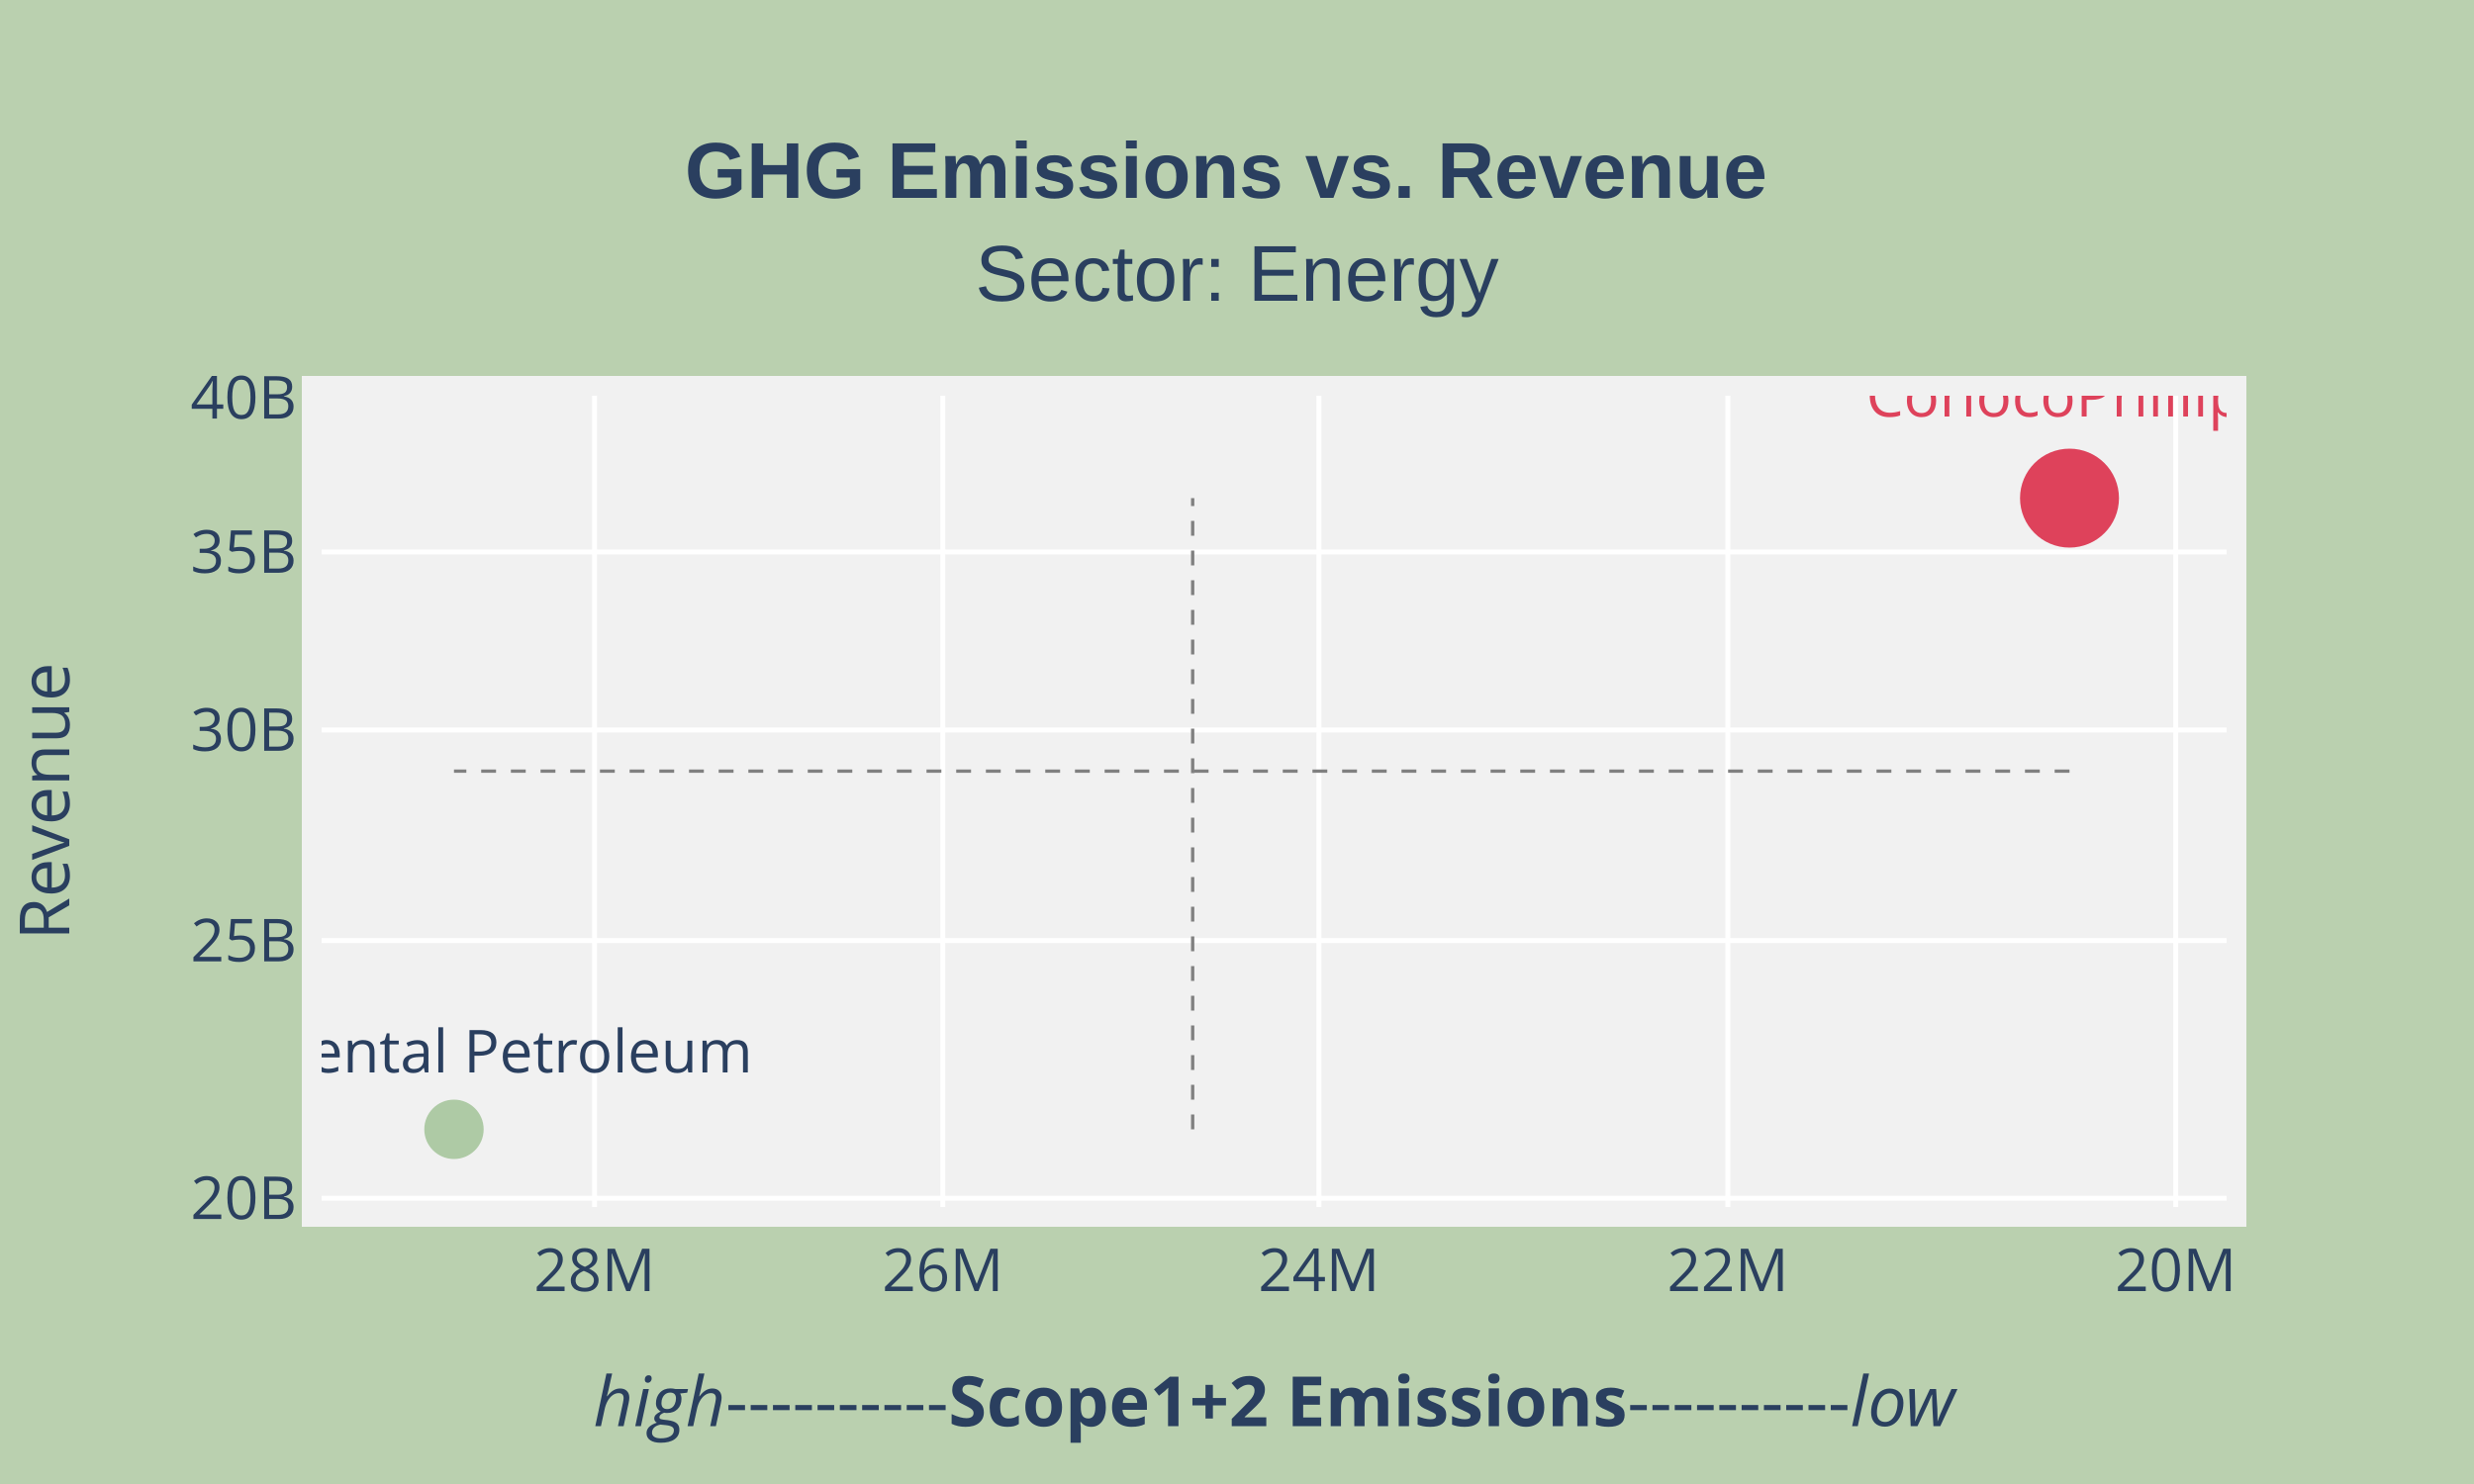
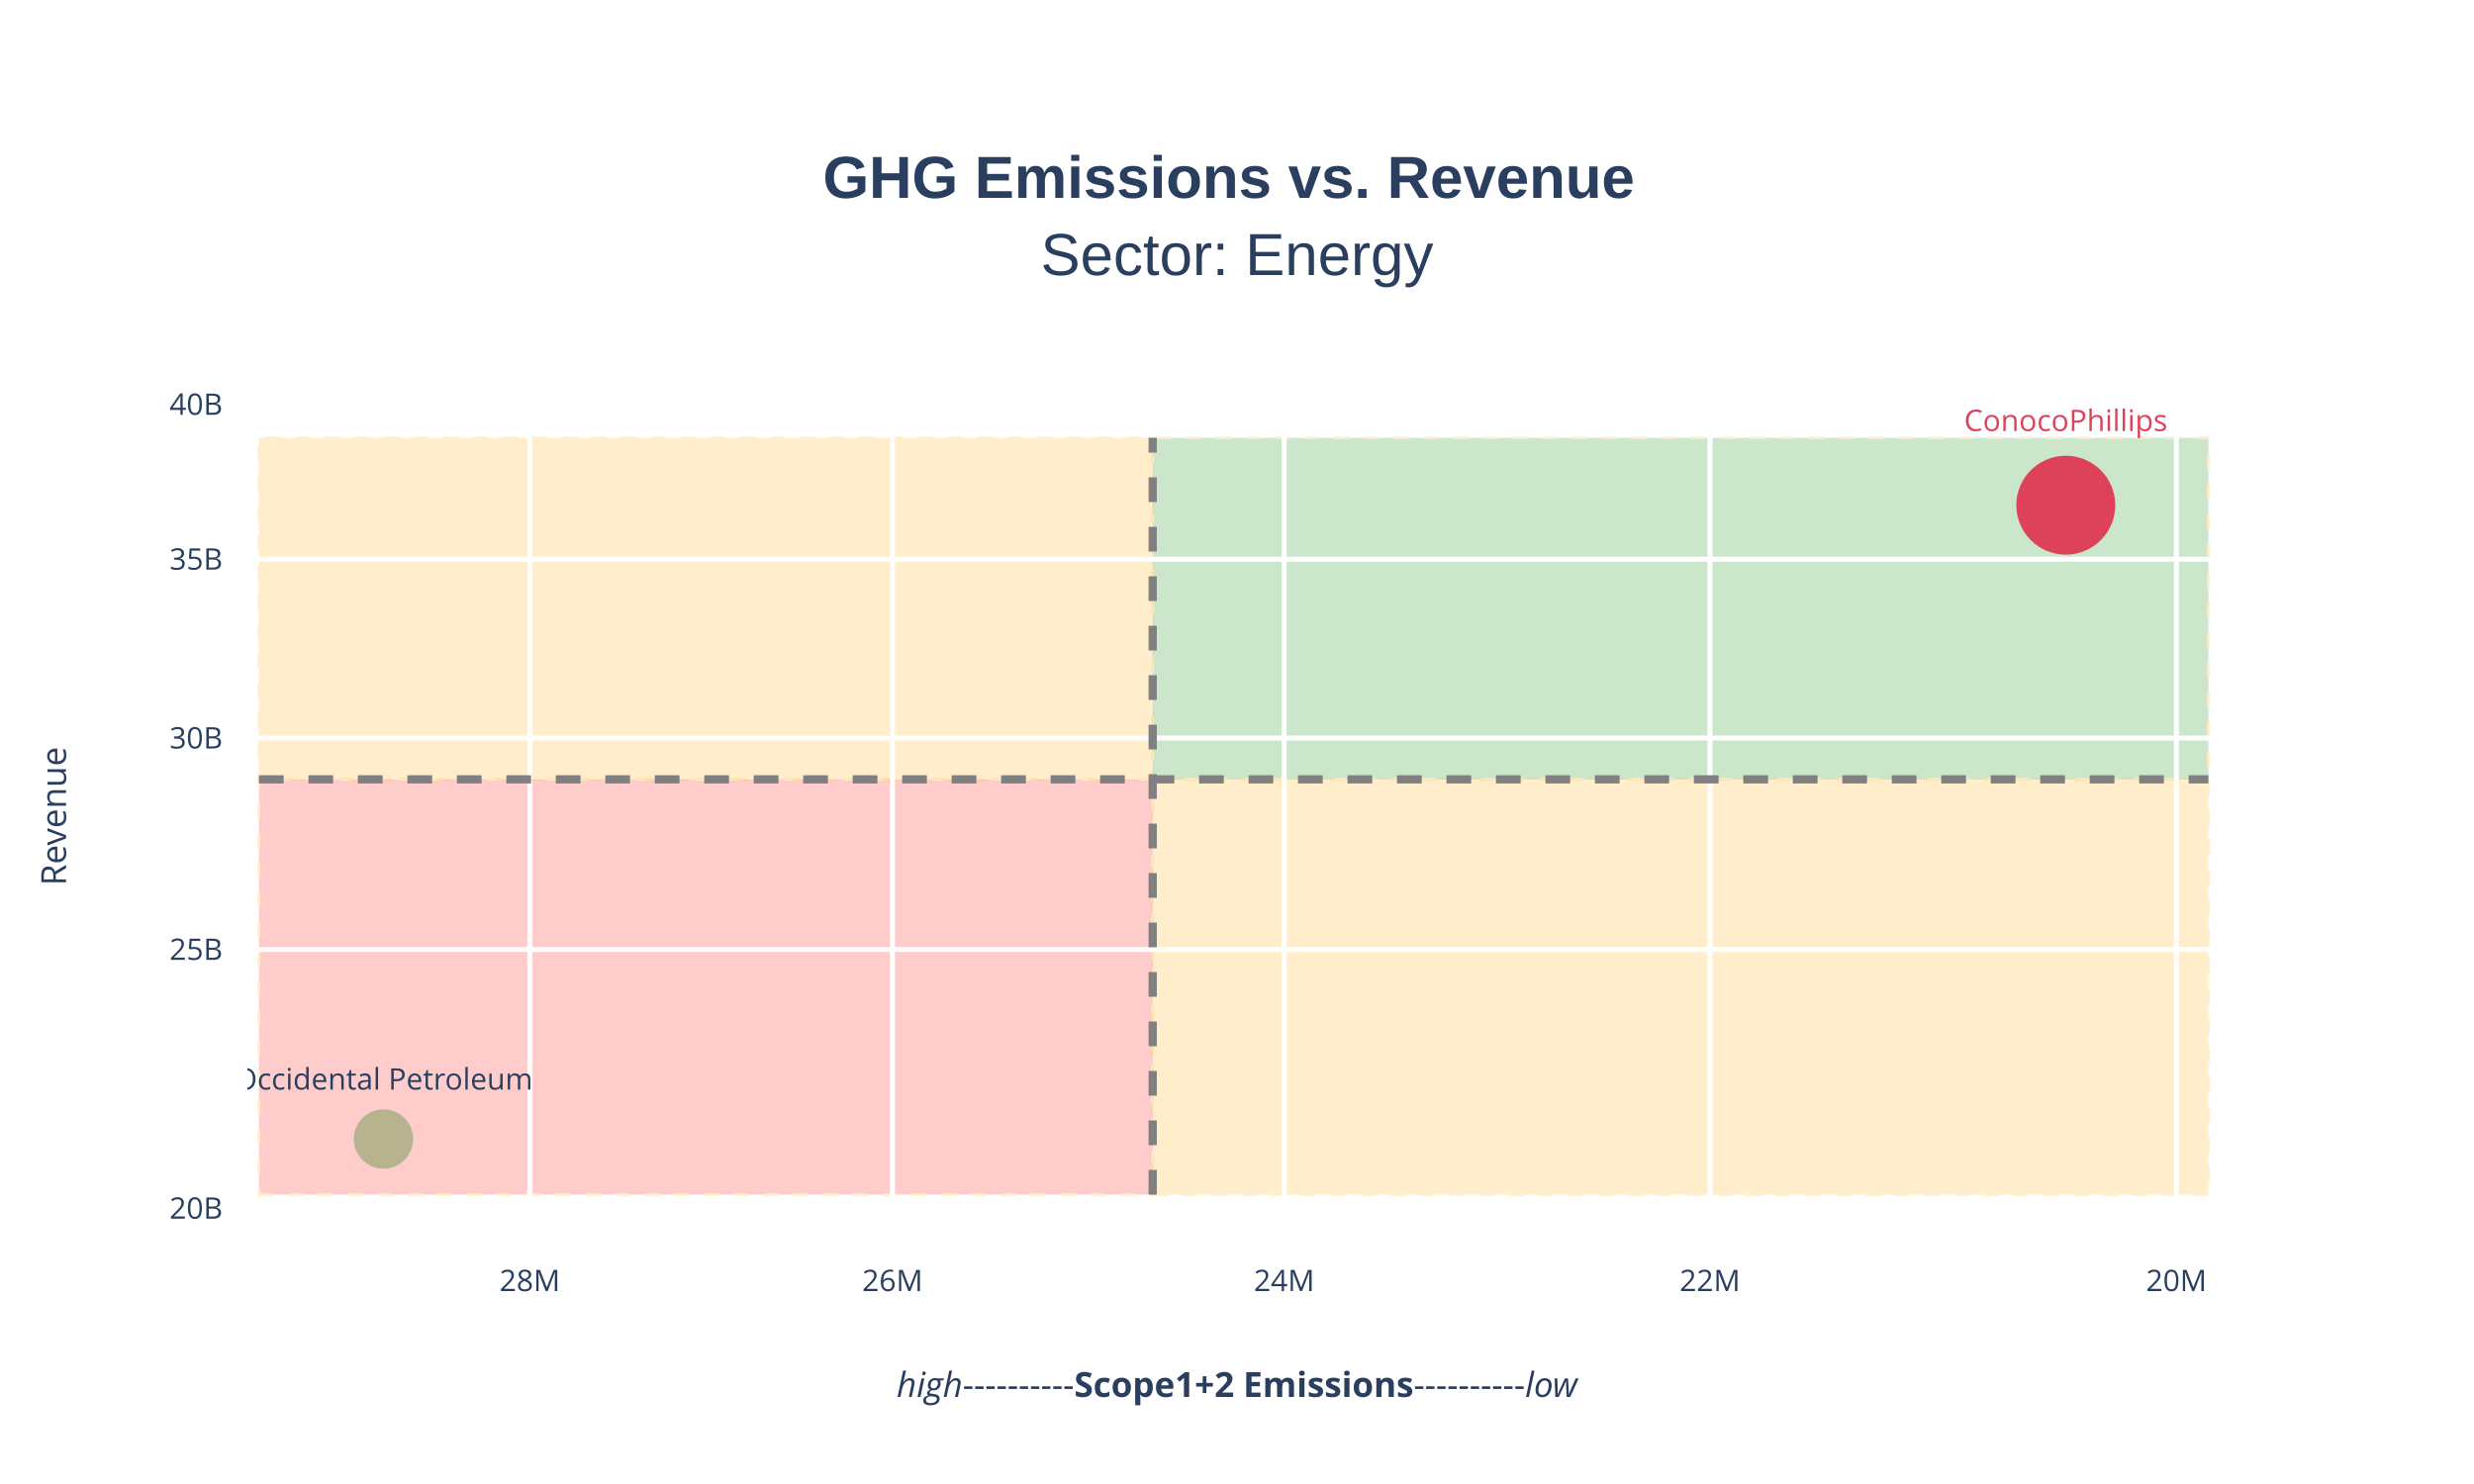
<svg xmlns="http://www.w3.org/2000/svg" class="main-svg" width="1500" height="900" style="" viewBox="0 0 500 300">
-   <rect x="0" y="0" width="500" height="300" style="fill: rgb(186, 208, 175); fill-opacity: 1;" />
-   <defs id="defs-2d4237">
+   <rect x="0" y="0" width="500" height="300" style="fill: rgb(255, 255, 255); fill-opacity: 1;" />
+   <defs id="defs-d07ab1">
    <g class="clips">
-       <clipPath id="clip2d4237xyplot" class="plotclip">
-         <rect width="385" height="164" />
+       <clipPath id="clipd07ab1xyplot" class="plotclip">
+         <rect width="400" height="170" />
      </clipPath>
-       <clipPath class="axesclip" id="clip2d4237x">
-         <rect x="65" y="0" width="385" height="300" />
+       <clipPath class="axesclip" id="clipd07ab1x">
+         <rect x="50" y="0" width="400" height="300" />
      </clipPath>
-       <clipPath class="axesclip" id="clip2d4237y">
-         <rect x="0" y="80" width="500" height="164" />
+       <clipPath class="axesclip" id="clipd07ab1y">
+         <rect x="0" y="80" width="500" height="170" />
      </clipPath>
-       <clipPath class="axesclip" id="clip2d4237xy">
-         <rect x="65" y="80" width="385" height="164" />
+       <clipPath class="axesclip" id="clipd07ab1xy">
+         <rect x="50" y="80" width="400" height="170" />
      </clipPath>
    </g>
    <g class="gradients" />
    <g class="patterns" />
  </defs>
-   <g class="bglayer">
-     <rect class="bg" x="61" y="76" width="393" height="172" style="fill: rgb(241, 241, 241); fill-opacity: 1; stroke-width: 0;" />
-   </g>
+   <g class="bglayer" />
  <g class="layer-below">
    <g class="imagelayer" />
    <g class="shapelayer" />
  </g>
  <g class="cartesianlayer">
    <g class="subplot xy">
      <g class="layer-subplot">
-         <g class="shapelayer" />
+         <g class="shapelayer">
+           <path data-index="0" fill-rule="evenodd" d="M232.96,157.55H446.32V88.5H232.96Z" clip-path="url(#clipd07ab1xy)" style="opacity: 0.2; stroke: rgb(255, 165, 0); stroke-opacity: 1; fill: rgb(0, 128, 0); fill-opacity: 1; stroke-dasharray: 3px, 3px; stroke-width: 0.5px;" />
+           <path data-index="1" fill-rule="evenodd" d="M52.33,241.5H232.96V157.55H52.33Z" clip-path="url(#clipd07ab1xy)" style="opacity: 0.2; stroke: rgb(255, 165, 0); stroke-opacity: 1; fill: rgb(255, 0, 0); fill-opacity: 1; stroke-dasharray: 3px, 3px; stroke-width: 0.5px;" />
+           <path data-index="2" fill-rule="evenodd" d="M52.33,157.55H232.96V88.5H52.33Z" clip-path="url(#clipd07ab1xy)" style="opacity: 0.2; stroke: rgb(255, 165, 0); stroke-opacity: 1; fill: rgb(255, 165, 0); fill-opacity: 1; stroke-dasharray: 3px, 3px; stroke-width: 0.5px;" />
+           <path data-index="3" fill-rule="evenodd" d="M232.96,241.5H446.32V157.55H232.96Z" clip-path="url(#clipd07ab1xy)" style="opacity: 0.2; stroke: rgb(255, 165, 0); stroke-opacity: 1; fill: rgb(255, 165, 0); fill-opacity: 1; stroke-dasharray: 3px, 3px; stroke-width: 0.5px;" />
+         </g>
        <g class="imagelayer" />
      </g>
      <g class="gridlayer">
        <g class="x">
-           <path class="xgrid crisp" transform="translate(120.16,0)" d="M0,80v164" style="stroke: rgb(255, 255, 255); stroke-opacity: 1; stroke-width: 1px;" />
-           <path class="xgrid crisp" transform="translate(190.54,0)" d="M0,80v164" style="stroke: rgb(255, 255, 255); stroke-opacity: 1; stroke-width: 1px;" />
-           <path class="xgrid crisp" transform="translate(266.56,0)" d="M0,80v164" style="stroke: rgb(255, 255, 255); stroke-opacity: 1; stroke-width: 1px;" />
-           <path class="xgrid crisp" transform="translate(349.2,0)" d="M0,80v164" style="stroke: rgb(255, 255, 255); stroke-opacity: 1; stroke-width: 1px;" />
-           <path class="xgrid crisp" transform="translate(439.72,0)" d="M0,80v164" style="stroke: rgb(255, 255, 255); stroke-opacity: 1; stroke-width: 1px;" />
+           <path class="xgrid crisp" transform="translate(107.08,0)" d="M0,80v170" style="stroke: rgb(255, 255, 255); stroke-opacity: 1; stroke-width: 1px;" />
+           <path class="xgrid crisp" transform="translate(180.38,0)" d="M0,80v170" style="stroke: rgb(255, 255, 255); stroke-opacity: 1; stroke-width: 1px;" />
+           <path class="xgrid crisp" transform="translate(259.54,0)" d="M0,80v170" style="stroke: rgb(255, 255, 255); stroke-opacity: 1; stroke-width: 1px;" />
+           <path class="xgrid crisp" transform="translate(345.59,0)" d="M0,80v170" style="stroke: rgb(255, 255, 255); stroke-opacity: 1; stroke-width: 1px;" />
+           <path class="xgrid crisp" transform="translate(439.85,0)" d="M0,80v170" style="stroke: rgb(255, 255, 255); stroke-opacity: 1; stroke-width: 1px;" />
        </g>
        <g class="y">
-           <path class="ygrid crisp" transform="translate(0,242.23)" d="M65,0h385" style="stroke: rgb(255, 255, 255); stroke-opacity: 1; stroke-width: 1px;" />
-           <path class="ygrid crisp" transform="translate(0,190.14)" d="M65,0h385" style="stroke: rgb(255, 255, 255); stroke-opacity: 1; stroke-width: 1px;" />
-           <path class="ygrid crisp" transform="translate(0,147.57)" d="M65,0h385" style="stroke: rgb(255, 255, 255); stroke-opacity: 1; stroke-width: 1px;" />
-           <path class="ygrid crisp" transform="translate(0,111.58)" d="M65,0h385" style="stroke: rgb(255, 255, 255); stroke-opacity: 1; stroke-width: 1px;" />
+           <path class="ygrid crisp" transform="translate(0,244.26)" d="M50,0h400" style="stroke: rgb(255, 255, 255); stroke-opacity: 1; stroke-width: 1px;" />
+           <path class="ygrid crisp" transform="translate(0,191.94)" d="M50,0h400" style="stroke: rgb(255, 255, 255); stroke-opacity: 1; stroke-width: 1px;" />
+           <path class="ygrid crisp" transform="translate(0,149.2)" d="M50,0h400" style="stroke: rgb(255, 255, 255); stroke-opacity: 1; stroke-width: 1px;" />
+           <path class="ygrid crisp" transform="translate(0,113.05)" d="M50,0h400" style="stroke: rgb(255, 255, 255); stroke-opacity: 1; stroke-width: 1px;" />
+           <path class="ygrid crisp" transform="translate(0,81.75)" d="M50,0h400" style="stroke: rgb(255, 255, 255); stroke-opacity: 1; stroke-width: 1px;" />
        </g>
      </g>
      <g class="zerolinelayer" />
      <path class="xlines-below" />
      <path class="ylines-below" />
      <g class="overlines-below" />
      <g class="xaxislayer-below" />
      <g class="yaxislayer-below" />
      <g class="overaxes-below" />
-       <g class="plot" transform="translate(65,80)" clip-path="url(#clip2d4237xyplot)">
+       <g class="plot" transform="translate(50,80)" clip-path="url(#clipd07ab1xyplot)">
        <g class="scatterlayer mlayer">
-           <g class="trace scatter trace294869" style="stroke-miterlimit: 2; opacity: 1;">
+           <g class="trace scatter trace4c9695" style="stroke-miterlimit: 2; opacity: 1;">
+             <g class="fills" />
+             <g class="errorbars" />
+             <g class="lines" />
+             <g class="points">
+               <path class="point" transform="translate(27.5,150.26)" d="M6,0A6,6 0 1,1 0,-6A6,6 0 0,1 6,0Z" style="opacity: 0.4; stroke-width: 0px; fill: rgb(72, 143, 49); fill-opacity: 1;" />
+             </g>
+             <g class="text">
+               <g class="textpoint" transform="translate(0,-10)">
+                 <text x="27.5" y="150.26" text-anchor="middle" style="font-family: 'Open Sans', verdana, arial, sans-serif; font-size: 6px; fill: rgb(42, 63, 95); fill-opacity: 1; white-space: pre;">Occidental Petroleum</text>
+               </g>
+             </g>
+           </g>
+           <g class="trace scatter trace6ee51a" style="stroke-miterlimit: 2; opacity: 1;">
+             <g class="fills" />
+             <g class="errorbars" />
+             <g class="lines" />
+             <g class="points">
+               <path class="point" transform="translate(367.5,22.13)" d="M10,0A10,10 0 1,1 0,-10A10,10 0 0,1 10,0Z" style="opacity: 1; stroke-width: 0px; fill: rgb(222, 66, 91); fill-opacity: 1;" />
+             </g>
+             <g class="text">
+               <g class="textpoint" transform="translate(0,-15)">
+                 <text x="367.5" y="22.13" text-anchor="middle" style="font-family: 'Open Sans', verdana, arial, sans-serif; font-size: 6px; fill: rgb(222, 66, 91); fill-opacity: 1; white-space: pre;">ConocoPhillips</text>
+               </g>
+             </g>
+           </g>
+           <g class="trace scatter trace1431a3" style="stroke-miterlimit: 2; opacity: 1;">
            <g class="fills" />
            <g class="errorbars" />
            <g class="lines">
-               <path class="js-line" d="M176.04,148.3L176.04,20.7" style="vector-effect: non-scaling-stroke; fill: none; stroke: rgb(128, 128, 128); stroke-opacity: 1; stroke-width: 2px; opacity: 1; stroke-dasharray: 9px, 9px;" />
+               <path class="js-line" d="M182.96,161.5L182.96,8.5" style="vector-effect: non-scaling-stroke; fill: none; stroke: rgb(128, 128, 128); stroke-opacity: 1; stroke-width: 5px; opacity: 1; stroke-dasharray: 15px, 15px;" />
            </g>
            <g class="points" />
            <g class="text" />
          </g>
-           <g class="trace scatter trace834e57" style="stroke-miterlimit: 2; opacity: 1;">
+           <g class="trace scatter tracebce706" style="stroke-miterlimit: 2; opacity: 1;">
            <g class="fills" />
            <g class="errorbars" />
            <g class="lines">
-               <path class="js-line" d="M353.25,75.89L26.75,75.89" style="vector-effect: non-scaling-stroke; fill: none; stroke: rgb(128, 128, 128); stroke-opacity: 1; stroke-width: 2px; opacity: 1; stroke-dasharray: 9px, 9px;" />
+               <path class="js-line" d="M2.33,77.55L396.32,77.55" style="vector-effect: non-scaling-stroke; fill: none; stroke: rgb(128, 128, 128); stroke-opacity: 1; stroke-width: 5px; opacity: 1; stroke-dasharray: 15px, 15px;" />
            </g>
            <g class="points" />
            <g class="text" />
-           </g>
-           <g class="trace scatter trace7e94a7" style="stroke-miterlimit: 2; opacity: 1;">
-             <g class="fills" />
-             <g class="errorbars" />
-             <g class="lines" />
-             <g class="points">
-               <path class="point" transform="translate(26.75,148.3)" d="M6,0A6,6 0 1,1 0,-6A6,6 0 0,1 6,0Z" style="opacity: 0.4; stroke-width: 0px; fill: rgb(72, 143, 49); fill-opacity: 1;" />
-             </g>
-             <g class="text">
-               <g class="textpoint" transform="translate(0,-11.5)">
-                 <text x="26.75" y="148.3" text-anchor="middle" style="font-family: 'Open Sans', verdana, arial, sans-serif; font-size: 12px; fill: rgb(42, 63, 95); fill-opacity: 1; white-space: pre;">Occidental Petroleum</text>
-               </g>
-             </g>
-           </g>
-           <g class="trace scatter traceea6e58" style="stroke-miterlimit: 2; opacity: 1;">
-             <g class="fills" />
-             <g class="errorbars" />
-             <g class="lines" />
-             <g class="points">
-               <path class="point" transform="translate(353.25,20.7)" d="M10,0A10,10 0 1,1 0,-10A10,10 0 0,1 10,0Z" style="opacity: 1; stroke-width: 0px; fill: rgb(222, 66, 91); fill-opacity: 1;" />
-             </g>
-             <g class="text">
-               <g class="textpoint" transform="translate(0,-16.5)">
-                 <text x="353.25" y="20.7" text-anchor="middle" style="font-family: 'Open Sans', verdana, arial, sans-serif; font-size: 12px; fill: rgb(222, 66, 91); fill-opacity: 1; white-space: pre;">ConocoPhillips</text>
-               </g>
-             </g>
          </g>
        </g>
      </g>
      <g class="overplot" />
      <path class="xlines-above crisp" d="M0,0" style="fill: none;" />
      <path class="ylines-above crisp" d="M0,0" style="fill: none;" />
      <g class="overlines-above" />
      <g class="xaxislayer-above">
        <g class="xtick">
-           <text text-anchor="middle" x="0" y="261" transform="translate(120.16,0)" style="font-family: 'Open Sans', verdana, arial, sans-serif; font-size: 12px; fill: rgb(42, 63, 95); fill-opacity: 1; white-space: pre; opacity: 1;">28M</text>
+           <text text-anchor="middle" x="0" y="261" transform="translate(107.08,0)" style="font-family: 'Open Sans', verdana, arial, sans-serif; font-size: 6px; fill: rgb(42, 63, 95); fill-opacity: 1; white-space: pre; opacity: 1;">28M</text>
        </g>
        <g class="xtick">
-           <text text-anchor="middle" x="0" y="261" style="font-family: 'Open Sans', verdana, arial, sans-serif; font-size: 12px; fill: rgb(42, 63, 95); fill-opacity: 1; white-space: pre; opacity: 1;" transform="translate(190.54,0)">26M</text>
+           <text text-anchor="middle" x="0" y="261" style="font-family: 'Open Sans', verdana, arial, sans-serif; font-size: 6px; fill: rgb(42, 63, 95); fill-opacity: 1; white-space: pre; opacity: 1;" transform="translate(180.38,0)">26M</text>
        </g>
        <g class="xtick">
-           <text text-anchor="middle" x="0" y="261" style="font-family: 'Open Sans', verdana, arial, sans-serif; font-size: 12px; fill: rgb(42, 63, 95); fill-opacity: 1; white-space: pre; opacity: 1;" transform="translate(266.56,0)">24M</text>
+           <text text-anchor="middle" x="0" y="261" style="font-family: 'Open Sans', verdana, arial, sans-serif; font-size: 6px; fill: rgb(42, 63, 95); fill-opacity: 1; white-space: pre; opacity: 1;" transform="translate(259.54,0)">24M</text>
        </g>
        <g class="xtick">
-           <text text-anchor="middle" x="0" y="261" style="font-family: 'Open Sans', verdana, arial, sans-serif; font-size: 12px; fill: rgb(42, 63, 95); fill-opacity: 1; white-space: pre; opacity: 1;" transform="translate(349.2,0)">22M</text>
+           <text text-anchor="middle" x="0" y="261" style="font-family: 'Open Sans', verdana, arial, sans-serif; font-size: 6px; fill: rgb(42, 63, 95); fill-opacity: 1; white-space: pre; opacity: 1;" transform="translate(345.59,0)">22M</text>
        </g>
        <g class="xtick">
-           <text text-anchor="middle" x="0" y="261" style="font-family: 'Open Sans', verdana, arial, sans-serif; font-size: 12px; fill: rgb(42, 63, 95); fill-opacity: 1; white-space: pre; opacity: 1;" transform="translate(439.72,0)">20M</text>
+           <text text-anchor="middle" x="0" y="261" style="font-family: 'Open Sans', verdana, arial, sans-serif; font-size: 6px; fill: rgb(42, 63, 95); fill-opacity: 1; white-space: pre; opacity: 1;" transform="translate(439.85,0)">20M</text>
        </g>
      </g>
      <g class="yaxislayer-above">
        <g class="ytick">
-           <text text-anchor="end" x="60" y="4.2" transform="translate(0,242.23)" style="font-family: 'Open Sans', verdana, arial, sans-serif; font-size: 12px; fill: rgb(42, 63, 95); fill-opacity: 1; white-space: pre; opacity: 1;">20B</text>
+           <text text-anchor="end" x="45" y="2.1" transform="translate(0,244.26)" style="font-family: 'Open Sans', verdana, arial, sans-serif; font-size: 6px; fill: rgb(42, 63, 95); fill-opacity: 1; white-space: pre; opacity: 1;">20B</text>
        </g>
        <g class="ytick">
-           <text text-anchor="end" x="60" y="4.2" style="font-family: 'Open Sans', verdana, arial, sans-serif; font-size: 12px; fill: rgb(42, 63, 95); fill-opacity: 1; white-space: pre; opacity: 1;" transform="translate(0,190.14)">25B</text>
+           <text text-anchor="end" x="45" y="2.1" style="font-family: 'Open Sans', verdana, arial, sans-serif; font-size: 6px; fill: rgb(42, 63, 95); fill-opacity: 1; white-space: pre; opacity: 1;" transform="translate(0,191.94)">25B</text>
        </g>
        <g class="ytick">
-           <text text-anchor="end" x="60" y="4.2" style="font-family: 'Open Sans', verdana, arial, sans-serif; font-size: 12px; fill: rgb(42, 63, 95); fill-opacity: 1; white-space: pre; opacity: 1;" transform="translate(0,147.57)">30B</text>
+           <text text-anchor="end" x="45" y="2.1" style="font-family: 'Open Sans', verdana, arial, sans-serif; font-size: 6px; fill: rgb(42, 63, 95); fill-opacity: 1; white-space: pre; opacity: 1;" transform="translate(0,149.2)">30B</text>
        </g>
        <g class="ytick">
-           <text text-anchor="end" x="60" y="4.2" style="font-family: 'Open Sans', verdana, arial, sans-serif; font-size: 12px; fill: rgb(42, 63, 95); fill-opacity: 1; white-space: pre; opacity: 1;" transform="translate(0,111.58)">35B</text>
+           <text text-anchor="end" x="45" y="2.1" style="font-family: 'Open Sans', verdana, arial, sans-serif; font-size: 6px; fill: rgb(42, 63, 95); fill-opacity: 1; white-space: pre; opacity: 1;" transform="translate(0,113.05)">35B</text>
        </g>
        <g class="ytick">
-           <text text-anchor="end" x="60" y="4.2" style="font-family: 'Open Sans', verdana, arial, sans-serif; font-size: 12px; fill: rgb(42, 63, 95); fill-opacity: 1; white-space: pre; opacity: 1;" transform="translate(0,80.41)">40B</text>
+           <text text-anchor="end" x="45" y="2.1" style="font-family: 'Open Sans', verdana, arial, sans-serif; font-size: 6px; fill: rgb(42, 63, 95); fill-opacity: 1; white-space: pre; opacity: 1;" transform="translate(0,81.75)">40B</text>
        </g>
      </g>
      <g class="overaxes-above" />
    </g>
  </g>
  <g class="polarlayer" />
  <g class="ternarylayer" />
  <g class="geolayer" />
  <g class="funnelarealayer" />
  <g class="pielayer" />
  <g class="iciclelayer" />
  <g class="treemaplayer" />
  <g class="sunburstlayer" />
  <g class="glimages" />
-   <defs id="topdefs-2d4237">
+   <defs id="topdefs-d07ab1">
    <g class="clips" />
  </defs>
  <g class="layer-above">
    <g class="imagelayer" />
    <g class="shapelayer" />
  </g>
  <g class="infolayer">
    <g class="g-gtitle">
-       <text class="gtitle" x="250" y="40" text-anchor="middle" dy="0em" style="font-family: Arial; font-size: 16px; fill: rgb(42, 63, 95); opacity: 1; font-weight: normal; white-space: pre;">
+       <text class="gtitle" x="250" y="40" text-anchor="middle" dy="0em" style="font-family: Arial; font-size: 12px; fill: rgb(42, 63, 95); opacity: 1; font-weight: normal; white-space: pre;">
        <tspan class="line" dy="0em" x="250" y="40">
          <tspan style="font-weight:bold">GHG Emissions vs. Revenue</tspan>
        </tspan>
        <tspan class="line" dy="1.3em" x="250" y="40">Sector: Energy</tspan>
      </text>
    </g>
    <g class="g-xtitle">
-       <text class="xtitle" x="257.5" y="288.3" text-anchor="middle" style="font-family: 'Open Sans', verdana, arial, sans-serif; font-size: 14px; fill: rgb(42, 63, 95); opacity: 1; font-weight: normal; white-space: pre;">
+       <text class="xtitle" x="250" y="282.4" text-anchor="middle" style="font-family: 'Open Sans', verdana, arial, sans-serif; font-size: 7px; fill: rgb(42, 63, 95); opacity: 1; font-weight: normal; white-space: pre;">
        <tspan style="font-style:italic">high</tspan>----------<tspan style="font-weight:bold">Scope1+2 Emissions</tspan>----------<tspan style="font-style:italic">low</tspan>
      </text>
    </g>
-     <g class="g-ytitle" transform="translate(2.28418,0)">
-       <text class="ytitle" transform="rotate(-90,11.71563,162)" x="11.716" y="162" text-anchor="middle" style="font-family: 'Open Sans', verdana, arial, sans-serif; font-size: 14px; fill: rgb(42, 63, 95); opacity: 1; font-weight: normal; white-space: pre;">Revenue</text>
+     <g class="g-ytitle">
+       <text class="ytitle" transform="rotate(-90,13.35,165)" x="13.35" y="165" text-anchor="middle" style="font-family: 'Open Sans', verdana, arial, sans-serif; font-size: 7px; fill: rgb(42, 63, 95); opacity: 1; font-weight: normal; white-space: pre;">Revenue</text>
    </g>
  </g>
</svg>
